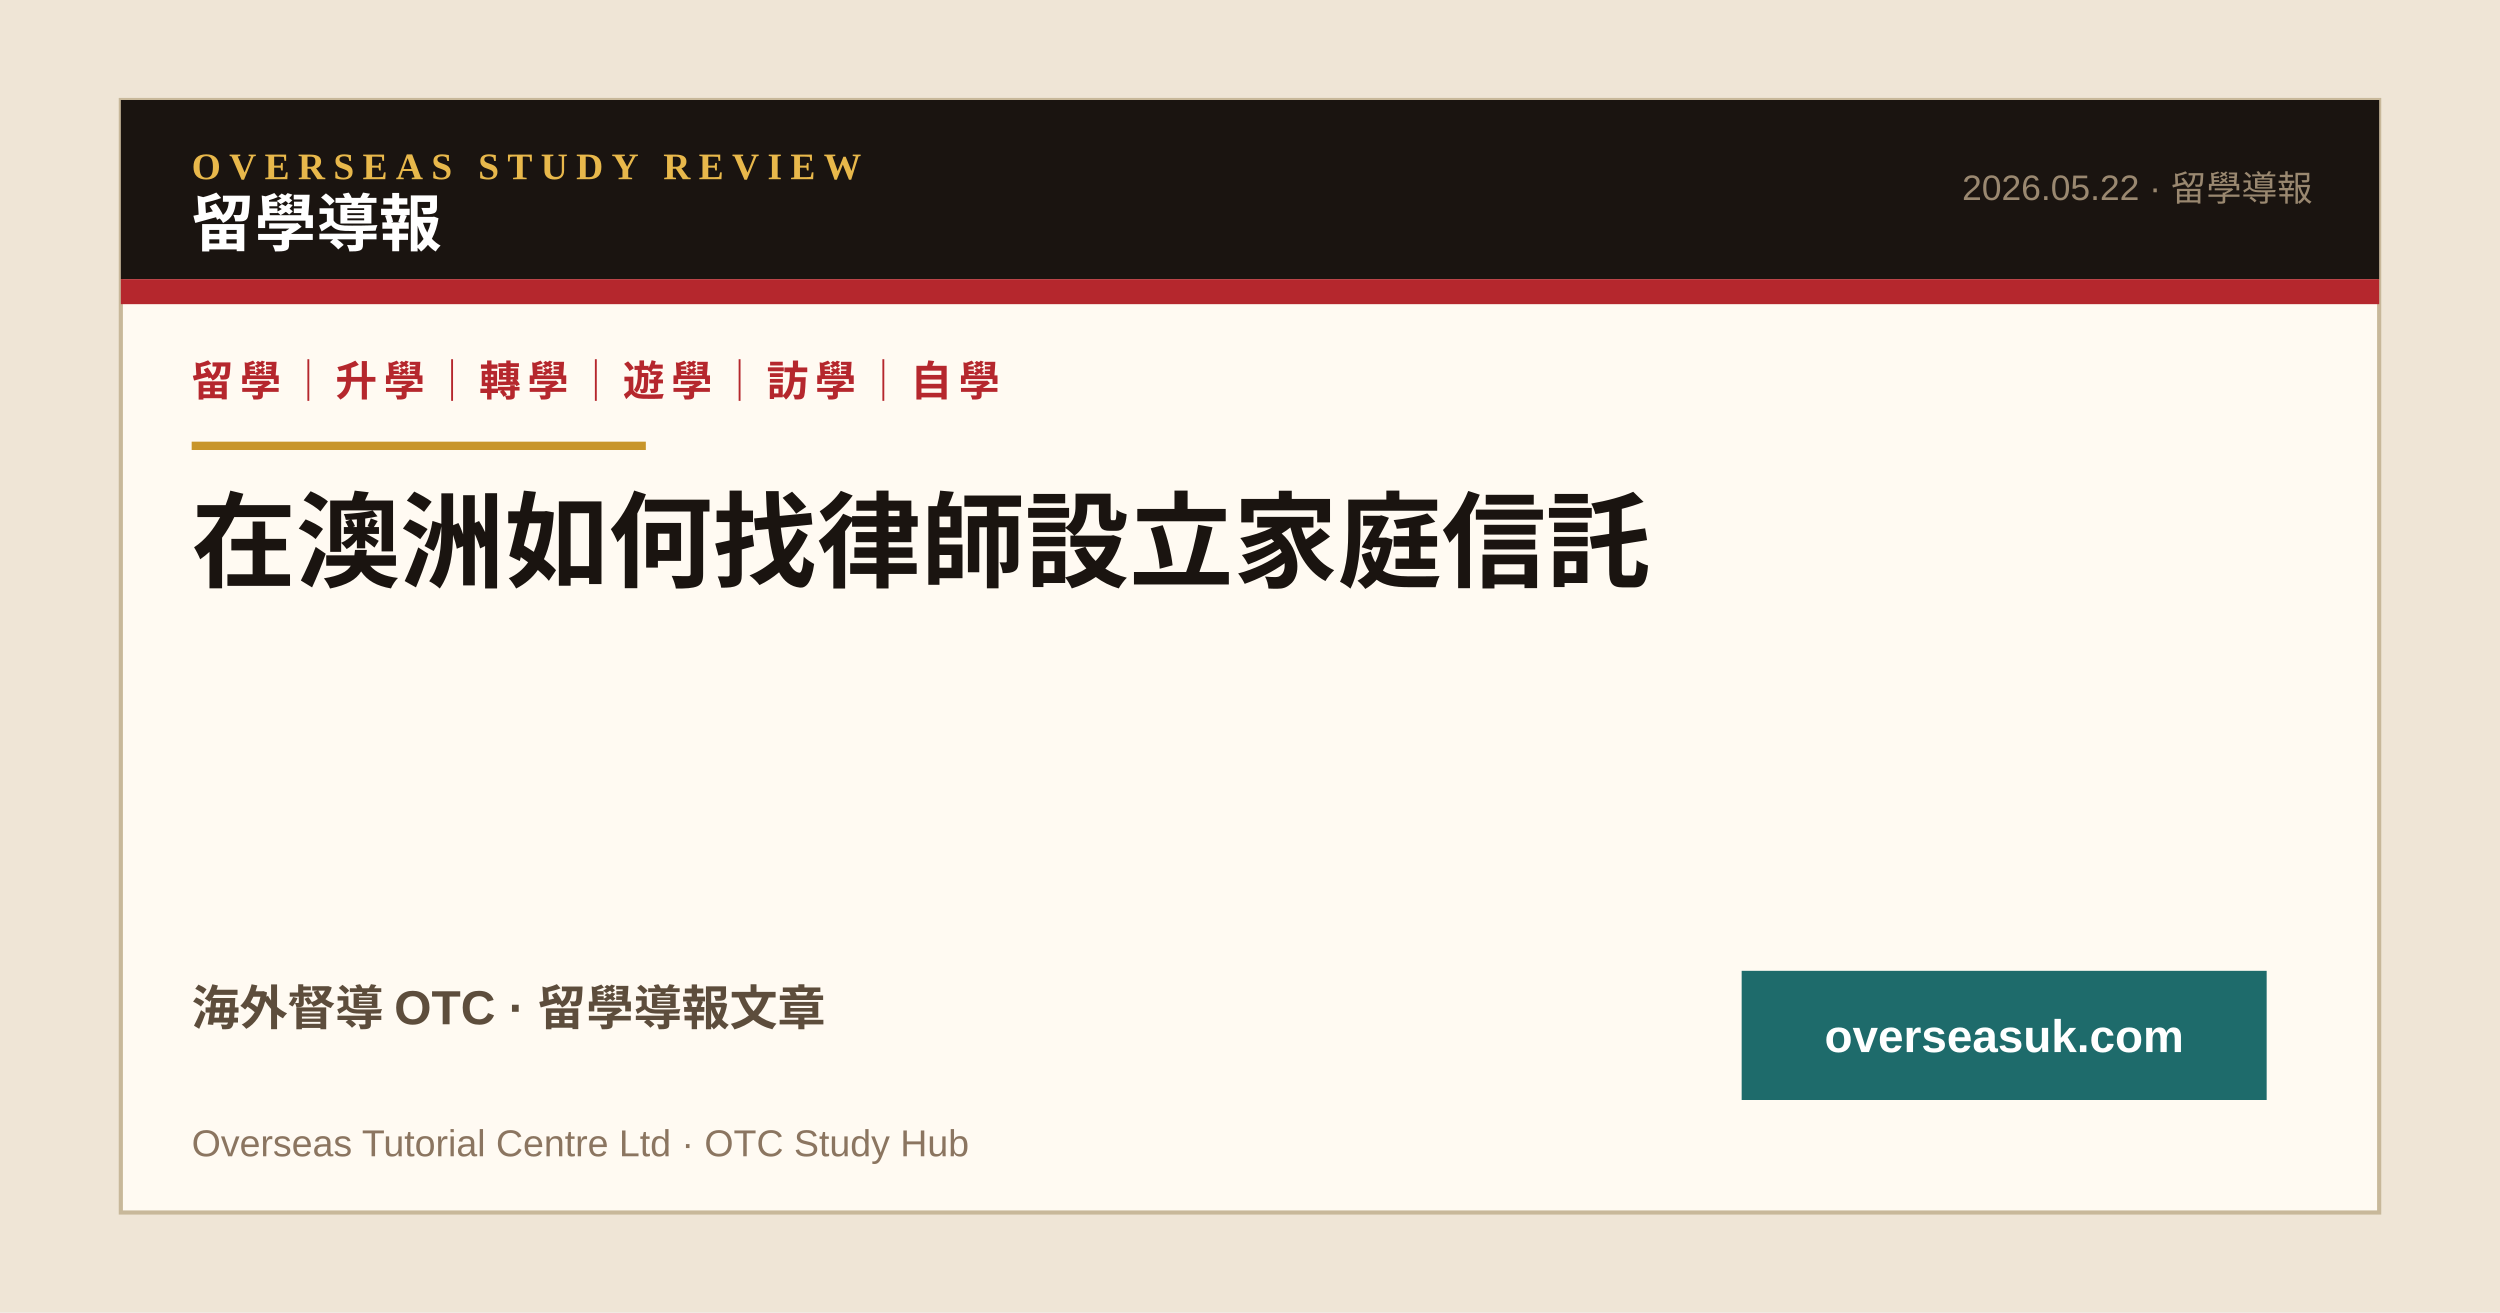
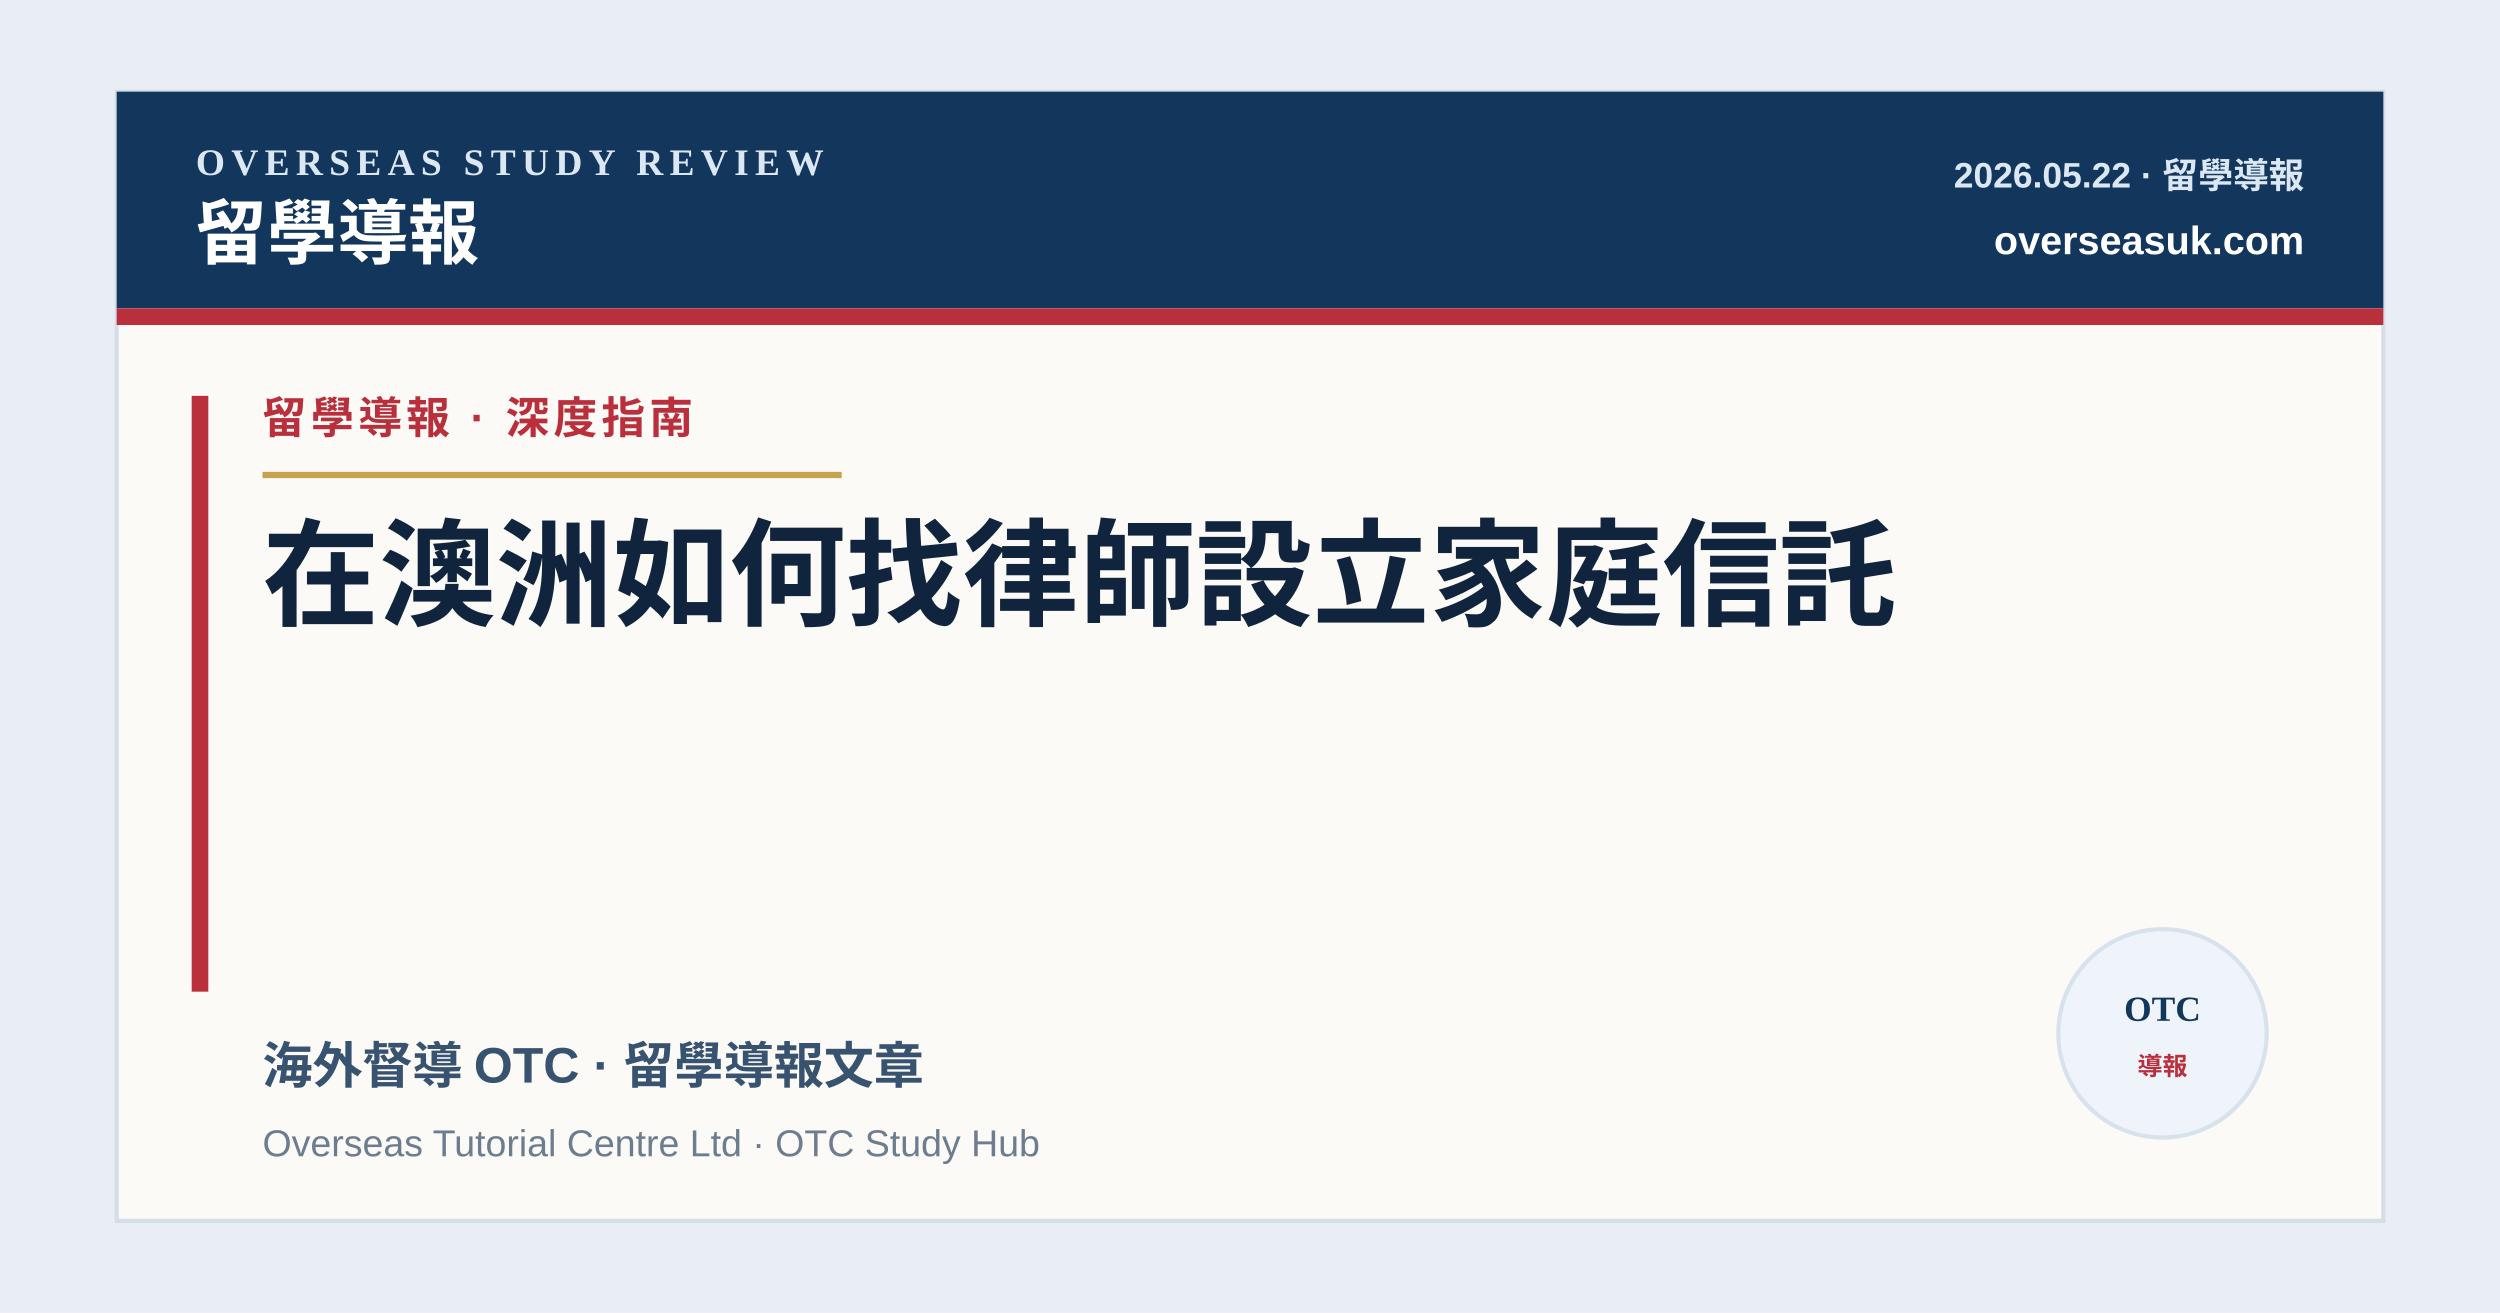
<svg xmlns="http://www.w3.org/2000/svg" width="1200" height="630" viewBox="0 0 1200 630">
-   <rect width="1200" height="630" fill="#efe5d6" />
-   <rect x="58" y="48" width="1084" height="534" fill="#fffaf2" stroke="#c8b89a" stroke-width="2" />
-   <rect x="58" y="48" width="1084" height="86" fill="#1a1410" />
-   <rect x="58" y="134" width="1084" height="12" fill="#b5272d" />
-   <text x="92" y="86" fill="#e8b84b" font-family="Georgia, 'Times New Roman', serif" font-size="18" font-weight="700" letter-spacing="4">OVERSEAS STUDY REVIEW</text>
-   <text x="92" y="118" fill="#ffffff" font-family="'Noto Serif TC', 'Songti TC', Georgia, serif" font-size="30" font-weight="800">留學導報</text>
-   <text x="1110" y="96" text-anchor="end" fill="#9a8870" font-family="Arial, sans-serif" font-size="17">2026.05.22 · 留學導報</text>
-   <text x="92" y="190" fill="#b5272d" font-family="Arial, sans-serif" font-size="20" font-weight="800" letter-spacing="3">留學｜升學｜轉學｜遊學｜訪學｜自學</text>
-   <line x1="92" y1="214" x2="310" y2="214" stroke="#c8952a" stroke-width="4" />
-   <text x="92" y="278" fill="#1a1410" font-family="'Noto Serif TC', 'Songti TC', Georgia, serif" font-size="50" font-weight="900">在澳洲如何找律師設立家庭信託</text>
-   <text x="92" y="492" fill="#5d4d3c" font-family="'Noto Sans TC', Arial, sans-serif" font-size="23" font-weight="700">海外督導 OTC · 留學導報文章</text>
-   <rect x="836" y="466" width="252" height="62" fill="#1e6b6b" />
-   <text x="962" y="505" text-anchor="middle" fill="#ffffff" font-family="Arial, sans-serif" font-size="22" font-weight="800">overseasuk.com</text>
-   <text x="92" y="555" fill="#8b7560" font-family="Arial, sans-serif" font-size="18">Overseas Tutorial Centre Ltd · OTC Study Hub</text>
+   <rect width="1200" height="630" fill="#e9eef4" />
+   <rect x="56" y="44" width="1088" height="542" rx="0" fill="#fbfaf7" stroke="#d5dde7" stroke-width="2" />
+   <rect x="56" y="44" width="1088" height="104" fill="#12365c" />
+   <rect x="56" y="148" width="1088" height="8" fill="#b92f3b" />
+   <rect x="92" y="190" width="8" height="286" fill="#b92f3b" />
+   <text x="94" y="84" fill="#dbe7f3" font-family="Georgia, 'Times New Roman', serif" font-size="18" font-weight="700" letter-spacing="3">OVERSEAS STUDY REVIEW</text>
+   <text x="94" y="124" fill="#ffffff" font-family="'Noto Serif TC', 'Songti TC', Georgia, serif" font-size="34" font-weight="900">留學導報</text>
+   <text x="1106" y="90" text-anchor="end" fill="#dbe7f3" font-family="'Noto Sans TC', Arial, sans-serif" font-size="17" font-weight="700">2026.05.22 · 留學導報</text>
+   <text x="1106" y="122" text-anchor="end" fill="#ffffff" font-family="'Noto Sans TC', Arial, sans-serif" font-size="19" font-weight="800">overseasuk.com</text>
+   <text x="126" y="208" fill="#b92f3b" font-family="'Noto Sans TC', Arial, sans-serif" font-size="21" font-weight="900" letter-spacing="2">留學導報 · 深度指南</text>
+   <line x1="126" y1="228" x2="404" y2="228" stroke="#c9a24e" stroke-width="3" />
+   <text x="126" y="296" fill="#10243d" font-family="'Noto Serif TC', 'Songti TC', Georgia, serif" font-size="56" font-weight="900">在澳洲如何找律師設立家庭信託</text>
+   <text x="126" y="520" fill="#38536f" font-family="'Noto Sans TC', Arial, sans-serif" font-size="24" font-weight="800">海外督導 OTC · 留學導報文章</text>
+   <text x="126" y="555" fill="#6c7d90" font-family="'Noto Sans TC', Arial, sans-serif" font-size="18">Overseas Tutorial Centre Ltd · OTC Study Hub</text>
+   <circle cx="1038" cy="496" r="50" fill="#eef4f9" stroke="#d7e2ec" stroke-width="2" />
+   <text x="1038" y="490" text-anchor="middle" fill="#12365c" font-family="Georgia, 'Times New Roman', serif" font-size="17" font-weight="800">OTC</text>
+   <text x="1038" y="516" text-anchor="middle" fill="#b92f3b" font-family="'Noto Sans TC', Arial, sans-serif" font-size="12" font-weight="900">導報</text>
</svg>
